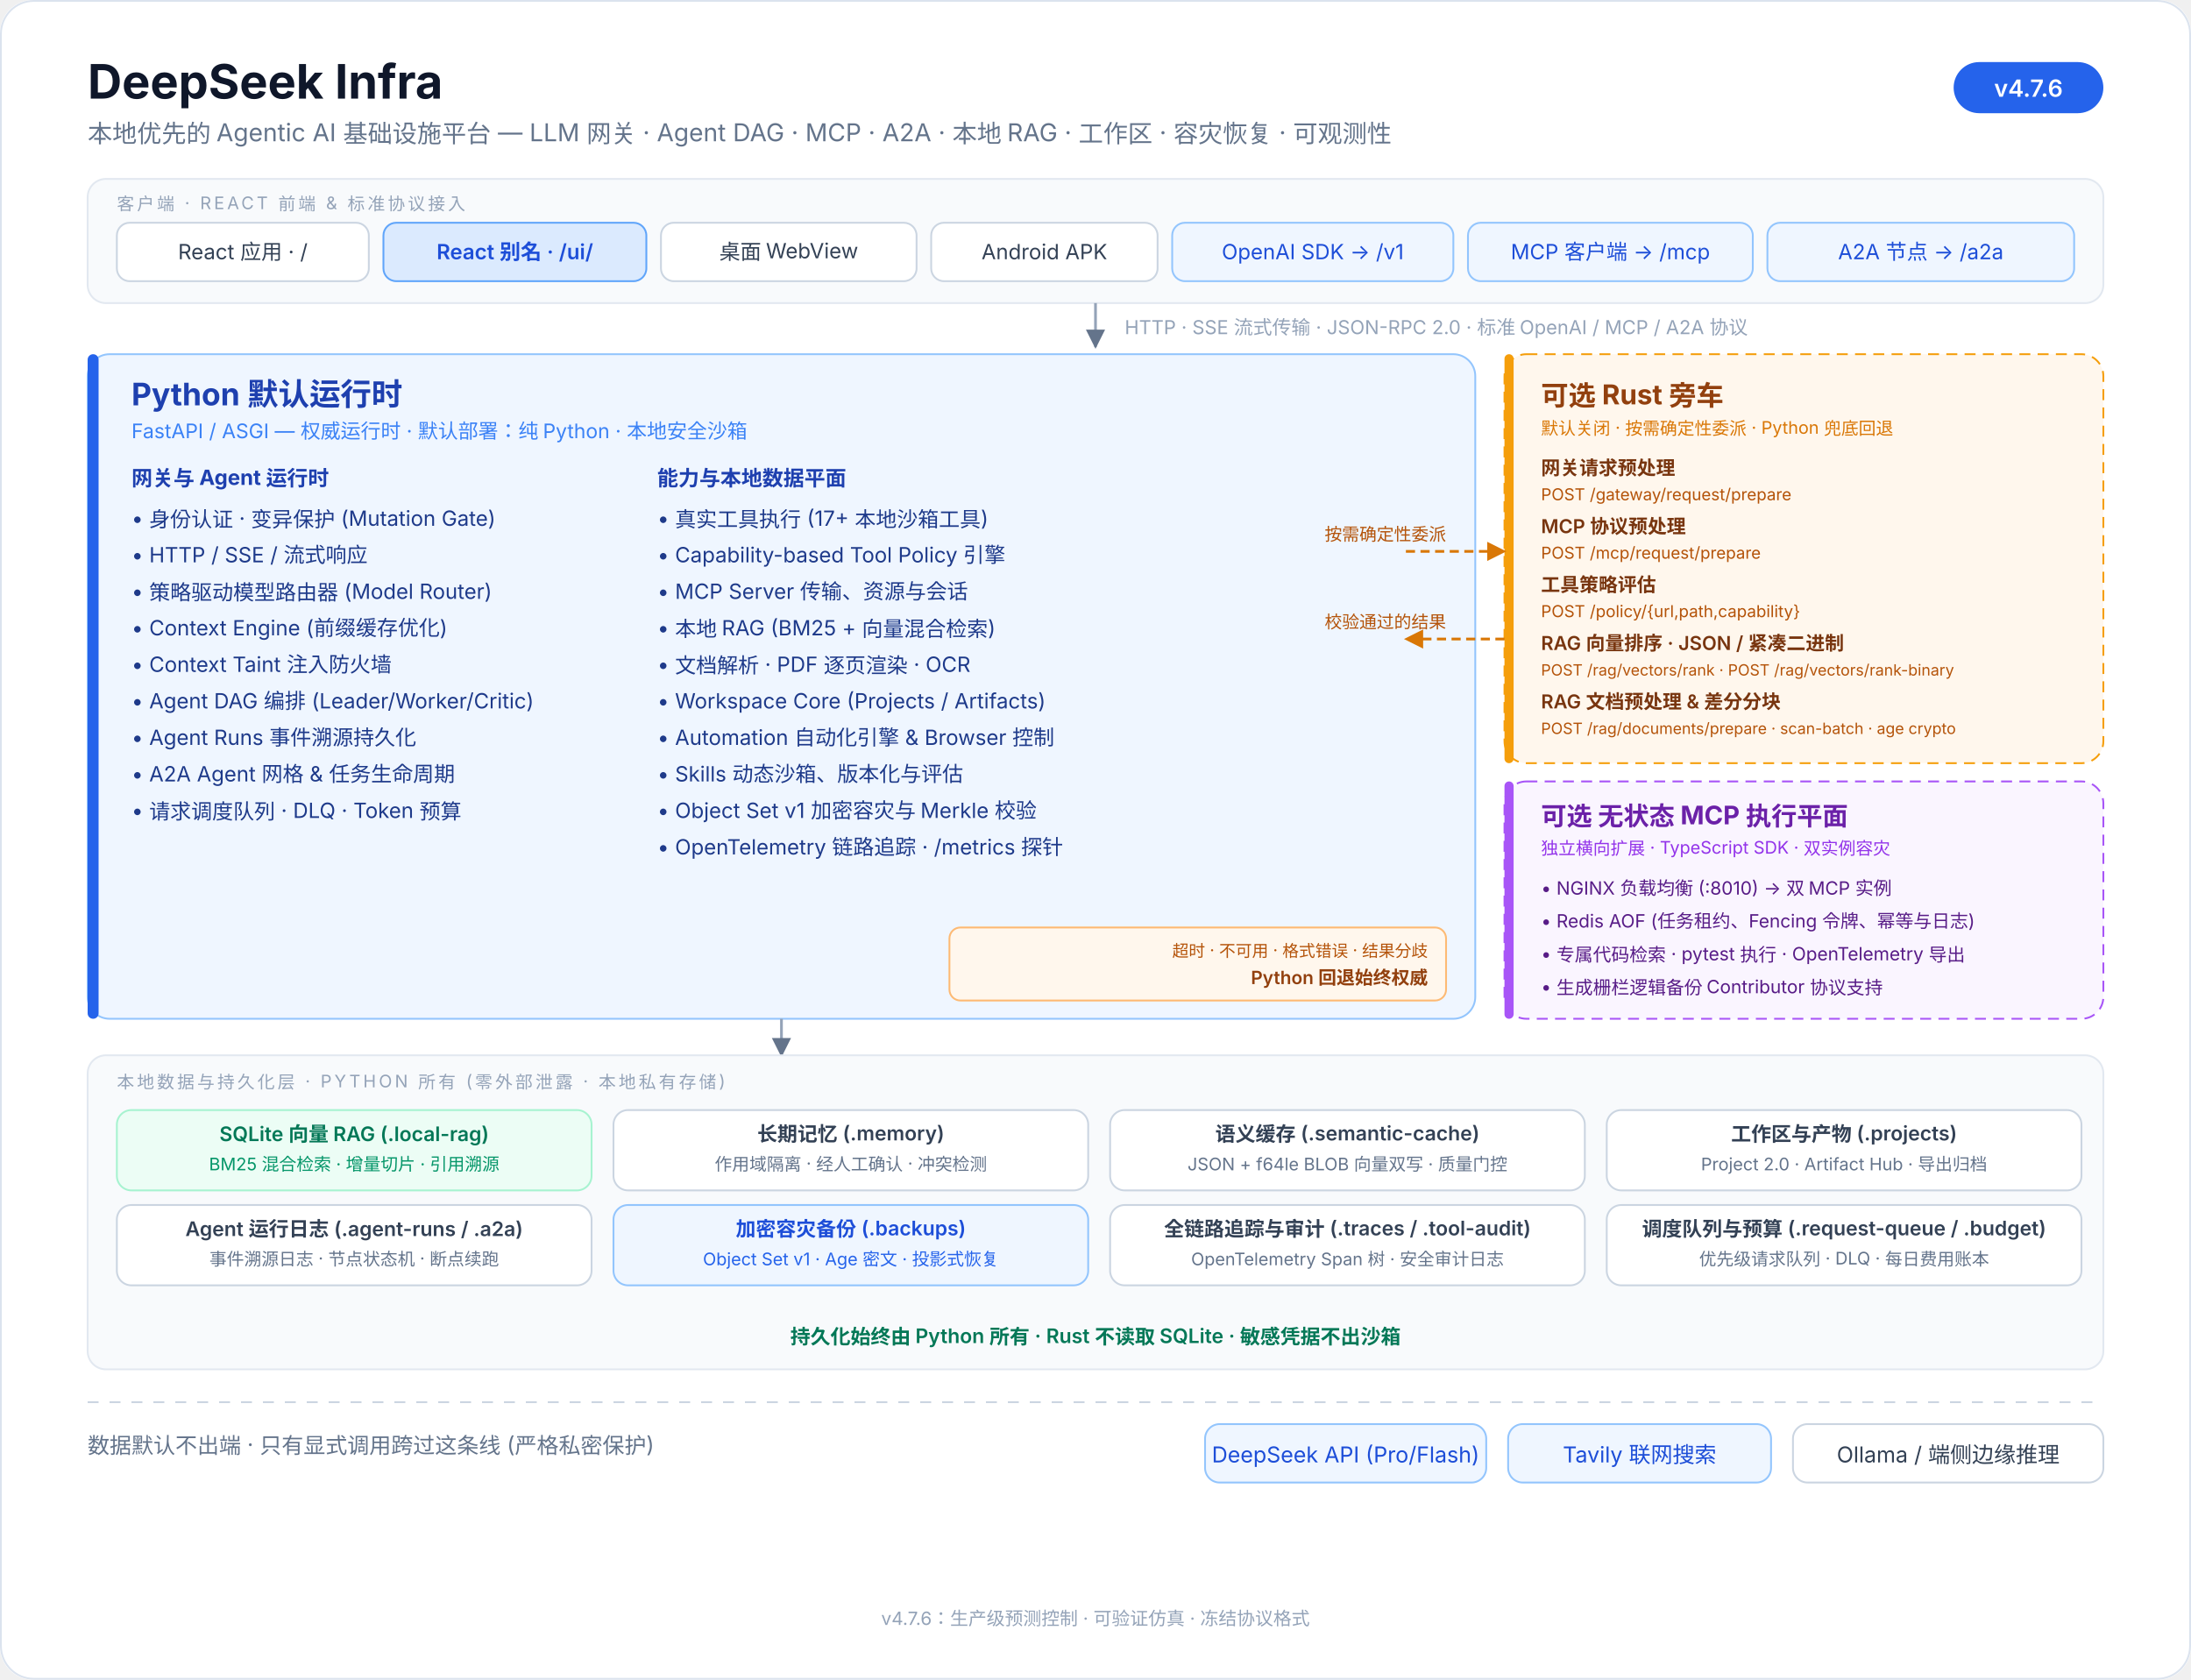
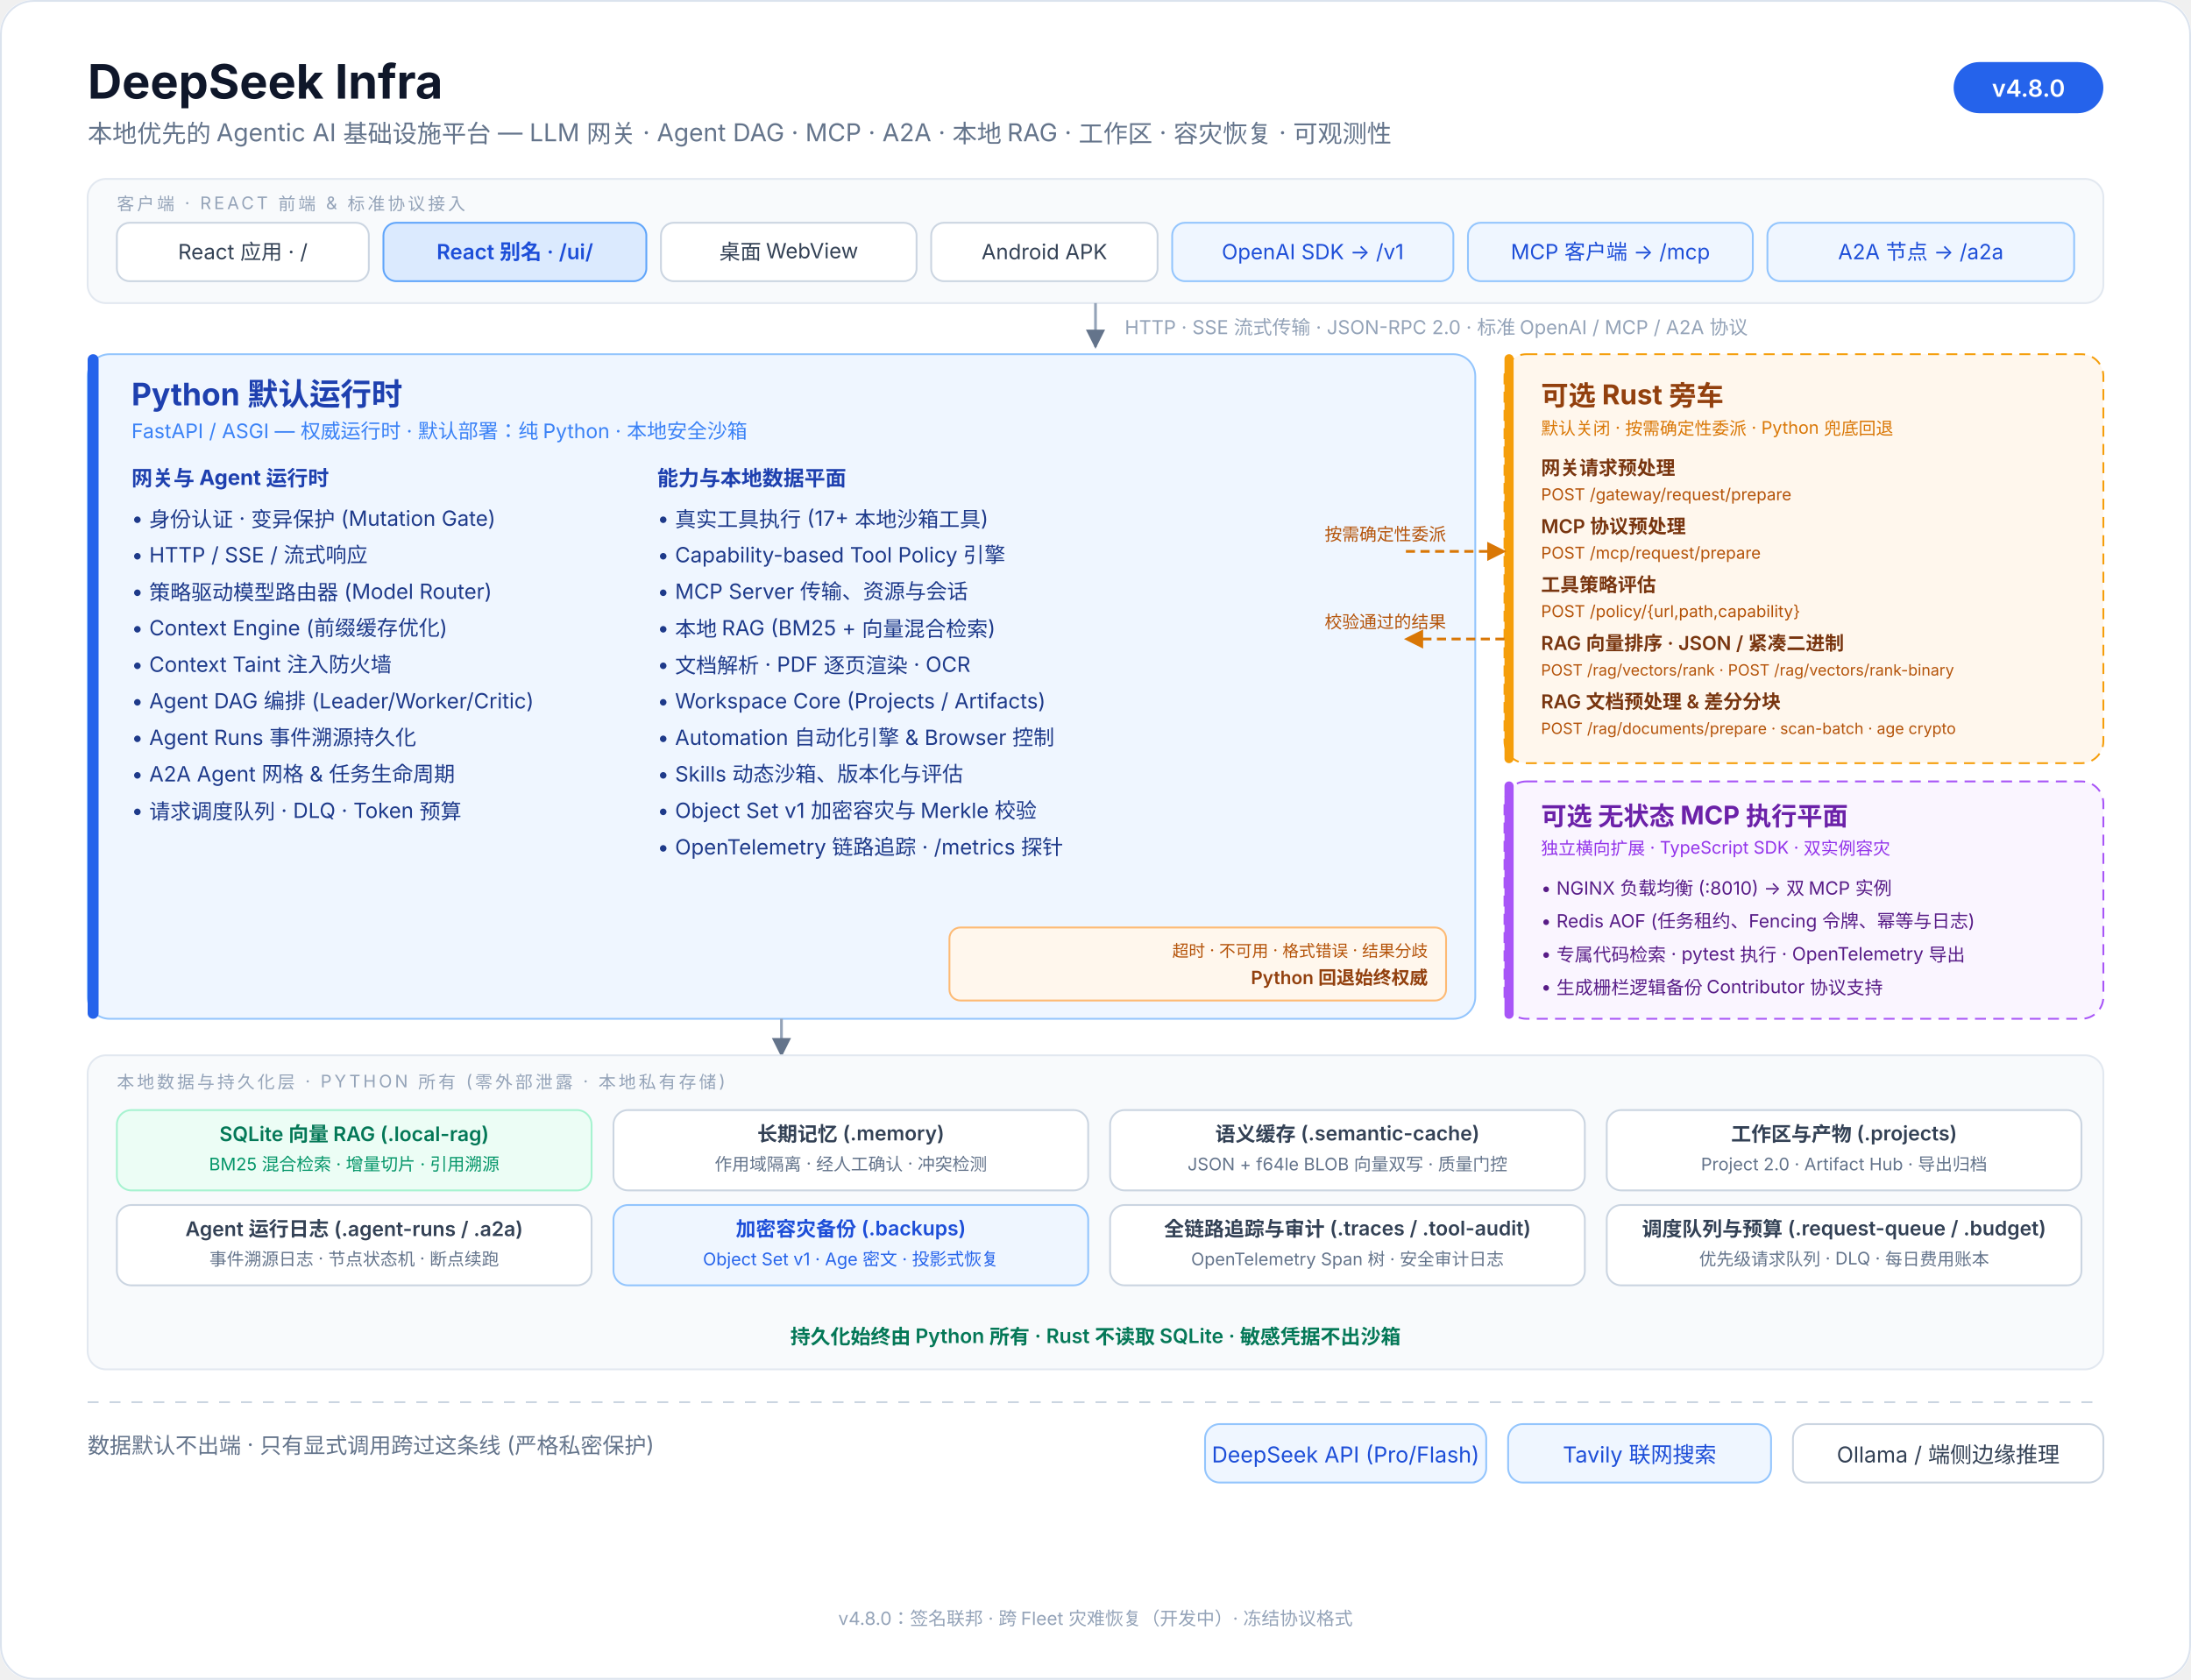
<svg xmlns="http://www.w3.org/2000/svg" viewBox="0 0 1200 920" font-family="ui-sans-serif, system-ui, -apple-system, 'Segoe UI', 'PingFang SC', 'Microsoft YaHei', sans-serif">
  <defs>
    <marker id="arrow" viewBox="0 0 10 10" refX="9" refY="5" markerWidth="7" markerHeight="7" orient="auto-start-reverse">
      <path d="M 0 0 L 10 5 L 0 10 z" fill="#64748b" />
    </marker>
    <marker id="rust-arrow" viewBox="0 0 10 10" refX="9" refY="5" markerWidth="7" markerHeight="7" orient="auto-start-reverse">
      <path d="M 0 0 L 10 5 L 0 10 z" fill="#d97706" />
    </marker>
  </defs>
  <rect x="0" y="0" width="1200" height="920" rx="18" fill="#ffffff" />
  <rect x="0.5" y="0.5" width="1199" height="919" rx="18" fill="none" stroke="#dbe3ee" />
  <text x="48" y="54" font-size="26" font-weight="700" fill="#0f172a">DeepSeek Infra</text>
  <text x="48" y="78" font-size="13.5" fill="#64748b">本地优先的 Agentic AI 基础设施平台 — LLM 网关 · Agent DAG · MCP · A2A · 本地 RAG · 工作区 · 容灾恢复 · 可观测性</text>
  <rect x="1070" y="34" width="82" height="28" rx="14" fill="#2563eb" />
-   <text x="1111" y="53" font-size="13" font-weight="600" fill="#ffffff" text-anchor="middle">v4.7.6</text>
+   <text x="1111" y="53" font-size="13" font-weight="600" fill="#ffffff" text-anchor="middle">v4.8.0</text>
  <rect x="48" y="98" width="1104" height="68" rx="10" fill="#f8fafc" stroke="#e2e8f0" />
  <text x="64" y="115" font-size="9.5" letter-spacing="1.5" fill="#94a3b8">客户端 · REACT 前端 &amp; 标准协议接入</text>
  <g font-size="11.5" fill="#334155" text-anchor="middle">
    <rect x="64" y="122" width="138" height="32" rx="7" fill="#ffffff" stroke="#cbd5e1" />
    <text x="133" y="142">React 应用 · /</text>
    <rect x="210" y="122" width="144" height="32" rx="7" fill="#dbeafe" stroke="#60a5fa" />
    <text x="282" y="142" fill="#1d4ed8" font-weight="600">React 别名 · /ui/</text>
    <rect x="362" y="122" width="140" height="32" rx="7" fill="#ffffff" stroke="#cbd5e1" />
    <text x="432" y="142">桌面 WebView</text>
    <rect x="510" y="122" width="124" height="32" rx="7" fill="#ffffff" stroke="#cbd5e1" />
    <text x="572" y="142">Android APK</text>
    <rect x="642" y="122" width="154" height="32" rx="7" fill="#eff6ff" stroke="#93c5fd" />
    <text x="719" y="142" fill="#1d4ed8">OpenAI SDK → /v1</text>
    <rect x="804" y="122" width="156" height="32" rx="7" fill="#eff6ff" stroke="#93c5fd" />
    <text x="882" y="142" fill="#1d4ed8">MCP 客户端 → /mcp</text>
    <rect x="968" y="122" width="168" height="32" rx="7" fill="#eff6ff" stroke="#93c5fd" />
    <text x="1052" y="142" fill="#1d4ed8">A2A 节点 → /a2a</text>
  </g>
  <line x1="600" y1="166" x2="600" y2="190" stroke="#94a3b8" stroke-width="1.5" marker-end="url(#arrow)" />
  <text x="616" y="183" font-size="10.5" fill="#94a3b8">HTTP · SSE 流式传输 · JSON-RPC 2.0 · 标准 OpenAI / MCP / A2A 协议</text>
  <rect x="48" y="194" width="760" height="364" rx="12" fill="#eff6ff" stroke="#93c5fd" />
  <rect x="48" y="194" width="6" height="364" rx="3" fill="#2563eb" />
  <text x="72" y="222" font-size="17" font-weight="700" fill="#1e40af">Python 默认运行时</text>
  <text x="72" y="240" font-size="11" fill="#3b82f6">FastAPI / ASGI — 权威运行时 · 默认部署：纯 Python · 本地安全沙箱</text>
  <g font-size="11.5" fill="#1e3a8a">
    <text x="72" y="266" font-weight="700" fill="#1e40af">网关与 Agent 运行时</text>
    <text x="72" y="288">• 身份认证 · 变异保护 (Mutation Gate)</text>
    <text x="72" y="308">• HTTP / SSE / 流式响应</text>
    <text x="72" y="328">• 策略驱动模型路由器 (Model Router)</text>
    <text x="72" y="348">• Context Engine (前缀缓存优化)</text>
    <text x="72" y="368">• Context Taint 注入防火墙</text>
    <text x="72" y="388">• Agent DAG 编排 (Leader/Worker/Critic)</text>
    <text x="72" y="408">• Agent Runs 事件溯源持久化</text>
    <text x="72" y="428">• A2A Agent 网格 &amp; 任务生命周期</text>
    <text x="72" y="448">• 请求调度队列 · DLQ · Token 预算</text>
    <text x="360" y="266" font-weight="700" fill="#1e40af">能力与本地数据平面</text>
    <text x="360" y="288">• 真实工具执行 (17+ 本地沙箱工具)</text>
    <text x="360" y="308">• Capability-based Tool Policy 引擎</text>
    <text x="360" y="328">• MCP Server 传输、资源与会话</text>
    <text x="360" y="348">• 本地 RAG (BM25 + 向量混合检索)</text>
    <text x="360" y="368">• 文档解析 · PDF 逐页渲染 · OCR</text>
    <text x="360" y="388">• Workspace Core (Projects / Artifacts)</text>
    <text x="360" y="408">• Automation 自动化引擎 &amp; Browser 控制</text>
    <text x="360" y="428">• Skills 动态沙箱、版本化与评估</text>
    <text x="360" y="448">• Object Set v1 加密容灾与 Merkle 校验</text>
    <text x="360" y="468">• OpenTelemetry 链路追踪 · /metrics 探针</text>
  </g>
  <rect x="824" y="194" width="328" height="224" rx="12" fill="#fff7ed" stroke="#f59e0b" stroke-dasharray="6 4" />
  <rect x="824" y="194" width="5" height="224" rx="2.5" fill="#f59e0b" />
  <text x="844" y="222" font-size="15" font-weight="700" fill="#92400e">可选 Rust 旁车</text>
  <text x="844" y="238" font-size="9.5" fill="#d97706">默认关闭 · 按需确定性委派 · Python 兜底回退</text>
  <g font-size="10.5" fill="#78350f">
    <text x="844" y="260" font-weight="600">网关请求预处理</text>
    <text x="844" y="274" font-size="9" fill="#b45309">POST /gateway/request/prepare</text>
    <text x="844" y="292" font-weight="600">MCP 协议预处理</text>
    <text x="844" y="306" font-size="9" fill="#b45309">POST /mcp/request/prepare</text>
    <text x="844" y="324" font-weight="600">工具策略评估</text>
    <text x="844" y="338" font-size="9" fill="#b45309">POST /policy/{url,path,capability}</text>
    <text x="844" y="356" font-weight="600">RAG 向量排序 · JSON / 紧凑二进制</text>
    <text x="844" y="370" font-size="8.5" fill="#b45309">POST /rag/vectors/rank · POST /rag/vectors/rank-binary</text>
    <text x="844" y="388" font-weight="600">RAG 文档预处理 &amp; 差分分块</text>
    <text x="844" y="402" font-size="8.5" fill="#b45309">POST /rag/documents/prepare · scan-batch · age crypto</text>
  </g>
  <rect x="824" y="428" width="328" height="130" rx="12" fill="#faf5ff" stroke="#a855f7" stroke-dasharray="6 4" />
  <rect x="824" y="428" width="5" height="130" rx="2.5" fill="#a855f7" />
  <text x="844" y="452" font-size="14" font-weight="700" fill="#6b21a8">可选 无状态 MCP 执行平面</text>
  <text x="844" y="468" font-size="9.5" fill="#9333ea">独立横向扩展 · TypeScript SDK · 双实例容灾</text>
  <g font-size="10" fill="#581c87">
    <text x="844" y="490">• NGINX 负载均衡 (:8010) → 双 MCP 实例</text>
    <text x="844" y="508">• Redis AOF (任务租约、Fencing 令牌、幂等与日志)</text>
    <text x="844" y="526">• 专属代码检索 · pytest 执行 · OpenTelemetry 导出</text>
    <text x="844" y="544">• 生成栅栏逻辑备份 Contributor 协议支持</text>
  </g>
  <text x="792" y="296" font-size="9.5" fill="#b45309" text-anchor="end">按需确定性委派</text>
  <line x1="770" y1="302" x2="824" y2="302" stroke="#d97706" stroke-width="1.5" stroke-dasharray="5 3" marker-end="url(#rust-arrow)" />
  <line x1="824" y1="350" x2="770" y2="350" stroke="#d97706" stroke-width="1.5" stroke-dasharray="5 3" marker-end="url(#rust-arrow)" />
  <text x="792" y="344" font-size="9.5" fill="#b45309" text-anchor="end">校验通过的结果</text>
  <rect x="520" y="508" width="272" height="40" rx="6" fill="#fff7ed" stroke="#fdba74" />
  <text x="782" y="524" font-size="9" fill="#b45309" text-anchor="end">超时 · 不可用 · 格式错误 · 结果分歧</text>
  <text x="782" y="539" font-size="10" fill="#92400e" text-anchor="end" font-weight="600">Python 回退始终权威</text>
  <line x1="428" y1="558" x2="428" y2="578" stroke="#94a3b8" stroke-width="1.5" marker-end="url(#arrow)" />
  <rect x="48" y="578" width="1104" height="172" rx="10" fill="#f8fafc" stroke="#e2e8f0" />
  <text x="64" y="596" font-size="9.5" letter-spacing="1.5" fill="#94a3b8">本地数据与持久化层 · PYTHON 所有 (零外部泄露 · 本地私有存储)</text>
  <g font-size="11" fill="#334155" text-anchor="middle">
    <rect x="64" y="608" width="260" height="44" rx="8" fill="#ecfdf5" stroke="#a7f3d0" />
    <text x="194" y="625" fill="#047857" font-weight="600">SQLite 向量 RAG (.local-rag)</text>
    <text x="194" y="641" font-size="9.5" fill="#059669">BM25 混合检索 · 增量切片 · 引用溯源</text>
    <rect x="336" y="608" width="260" height="44" rx="8" fill="#ffffff" stroke="#cbd5e1" />
    <text x="466" y="625" font-weight="600">长期记忆 (.memory)</text>
    <text x="466" y="641" font-size="9.5" fill="#64748b">作用域隔离 · 经人工确认 · 冲突检测</text>
    <rect x="608" y="608" width="260" height="44" rx="8" fill="#ffffff" stroke="#cbd5e1" />
    <text x="738" y="625" font-weight="600">语义缓存 (.semantic-cache)</text>
    <text x="738" y="641" font-size="9.5" fill="#64748b">JSON + f64le BLOB 向量双写 · 质量门控</text>
    <rect x="880" y="608" width="260" height="44" rx="8" fill="#ffffff" stroke="#cbd5e1" />
    <text x="1010" y="625" font-weight="600">工作区与产物 (.projects)</text>
    <text x="1010" y="641" font-size="9.5" fill="#64748b">Project 2.0 · Artifact Hub · 导出归档</text>
    <rect x="64" y="660" width="260" height="44" rx="8" fill="#ffffff" stroke="#cbd5e1" />
    <text x="194" y="677" font-weight="600">Agent 运行日志 (.agent-runs / .a2a)</text>
    <text x="194" y="693" font-size="9.5" fill="#64748b">事件溯源日志 · 节点状态机 · 断点续跑</text>
    <rect x="336" y="660" width="260" height="44" rx="8" fill="#eff6ff" stroke="#93c5fd" />
    <text x="466" y="677" fill="#1d4ed8" font-weight="600">加密容灾备份 (.backups)</text>
    <text x="466" y="693" font-size="9.5" fill="#2563eb">Object Set v1 · Age 密文 · 投影式恢复</text>
    <rect x="608" y="660" width="260" height="44" rx="8" fill="#ffffff" stroke="#cbd5e1" />
    <text x="738" y="677" font-weight="600">全链路追踪与审计 (.traces / .tool-audit)</text>
    <text x="738" y="693" font-size="9.5" fill="#64748b">OpenTelemetry Span 树 · 安全审计日志</text>
    <rect x="880" y="660" width="260" height="44" rx="8" fill="#ffffff" stroke="#cbd5e1" />
    <text x="1010" y="677" font-weight="600">调度队列与预算 (.request-queue / .budget)</text>
    <text x="1010" y="693" font-size="9.5" fill="#64748b">优先级请求队列 · DLQ · 每日费用账本</text>
  </g>
  <text x="600" y="736" font-size="11" fill="#047857" text-anchor="middle" font-weight="600">持久化始终由 Python 所有 · Rust 不读取 SQLite · 敏感凭据不出沙箱</text>
  <line x1="48" y1="768" x2="1152" y2="768" stroke="#cbd5e1" stroke-dasharray="6 6" />
  <text x="48" y="796" font-size="12" fill="#64748b">数据默认不出端 · 只有显式调用跨过这条线 (严格私密保护)</text>
  <g font-size="12" text-anchor="middle">
    <rect x="660" y="780" width="154" height="32" rx="8" fill="#eff6ff" stroke="#93c5fd" />
    <text x="737" y="801" fill="#1d4ed8">DeepSeek API (Pro/Flash)</text>
    <rect x="826" y="780" width="144" height="32" rx="8" fill="#eff6ff" stroke="#93c5fd" />
    <text x="898" y="801" fill="#1d4ed8">Tavily 联网搜索</text>
    <rect x="982" y="780" width="170" height="32" rx="8" fill="#ffffff" stroke="#cbd5e1" />
    <text x="1067" y="801" fill="#334155">Ollama / 端侧边缘推理</text>
  </g>
-   <text x="600" y="890" font-size="10" fill="#94a3b8" text-anchor="middle">v4.7.6：生产级预测控制 · 可验证仿真 · 冻结协议格式</text>
+   <text x="600" y="890" font-size="10" fill="#94a3b8" text-anchor="middle">v4.8.0：签名联邦 · 跨 Fleet 灾难恢复（开发中）· 冻结协议格式</text>
</svg>
